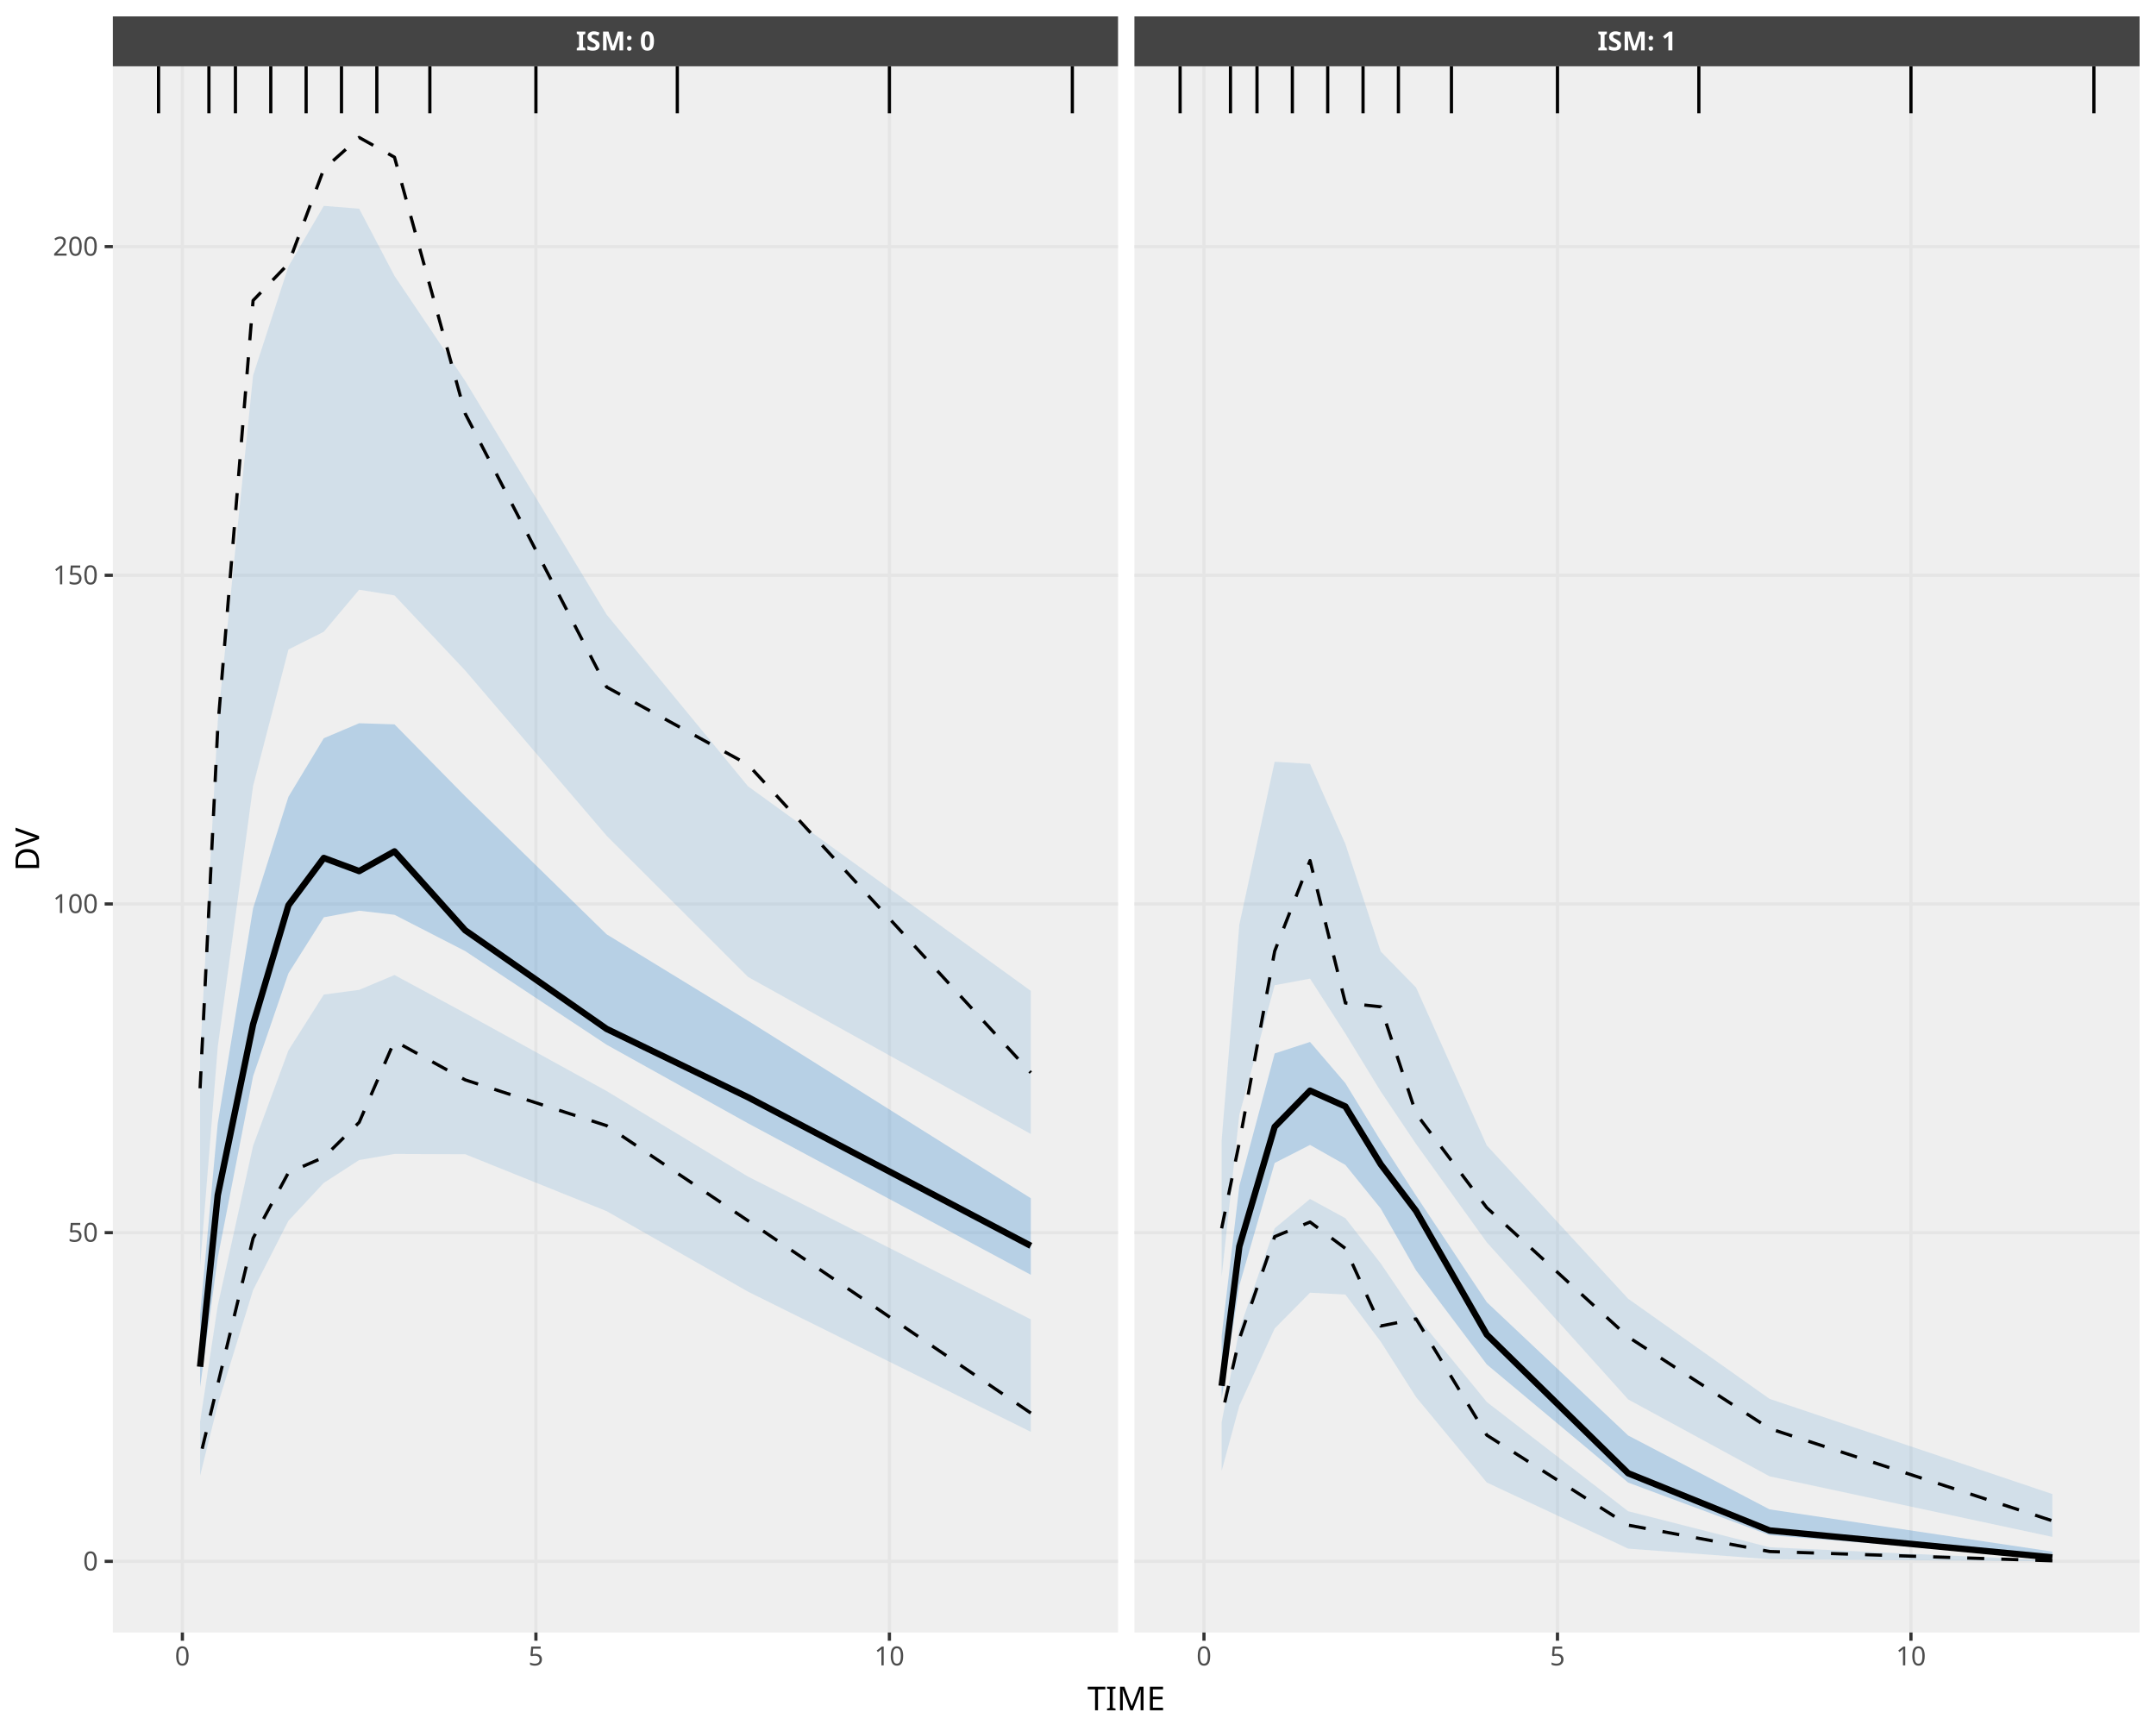
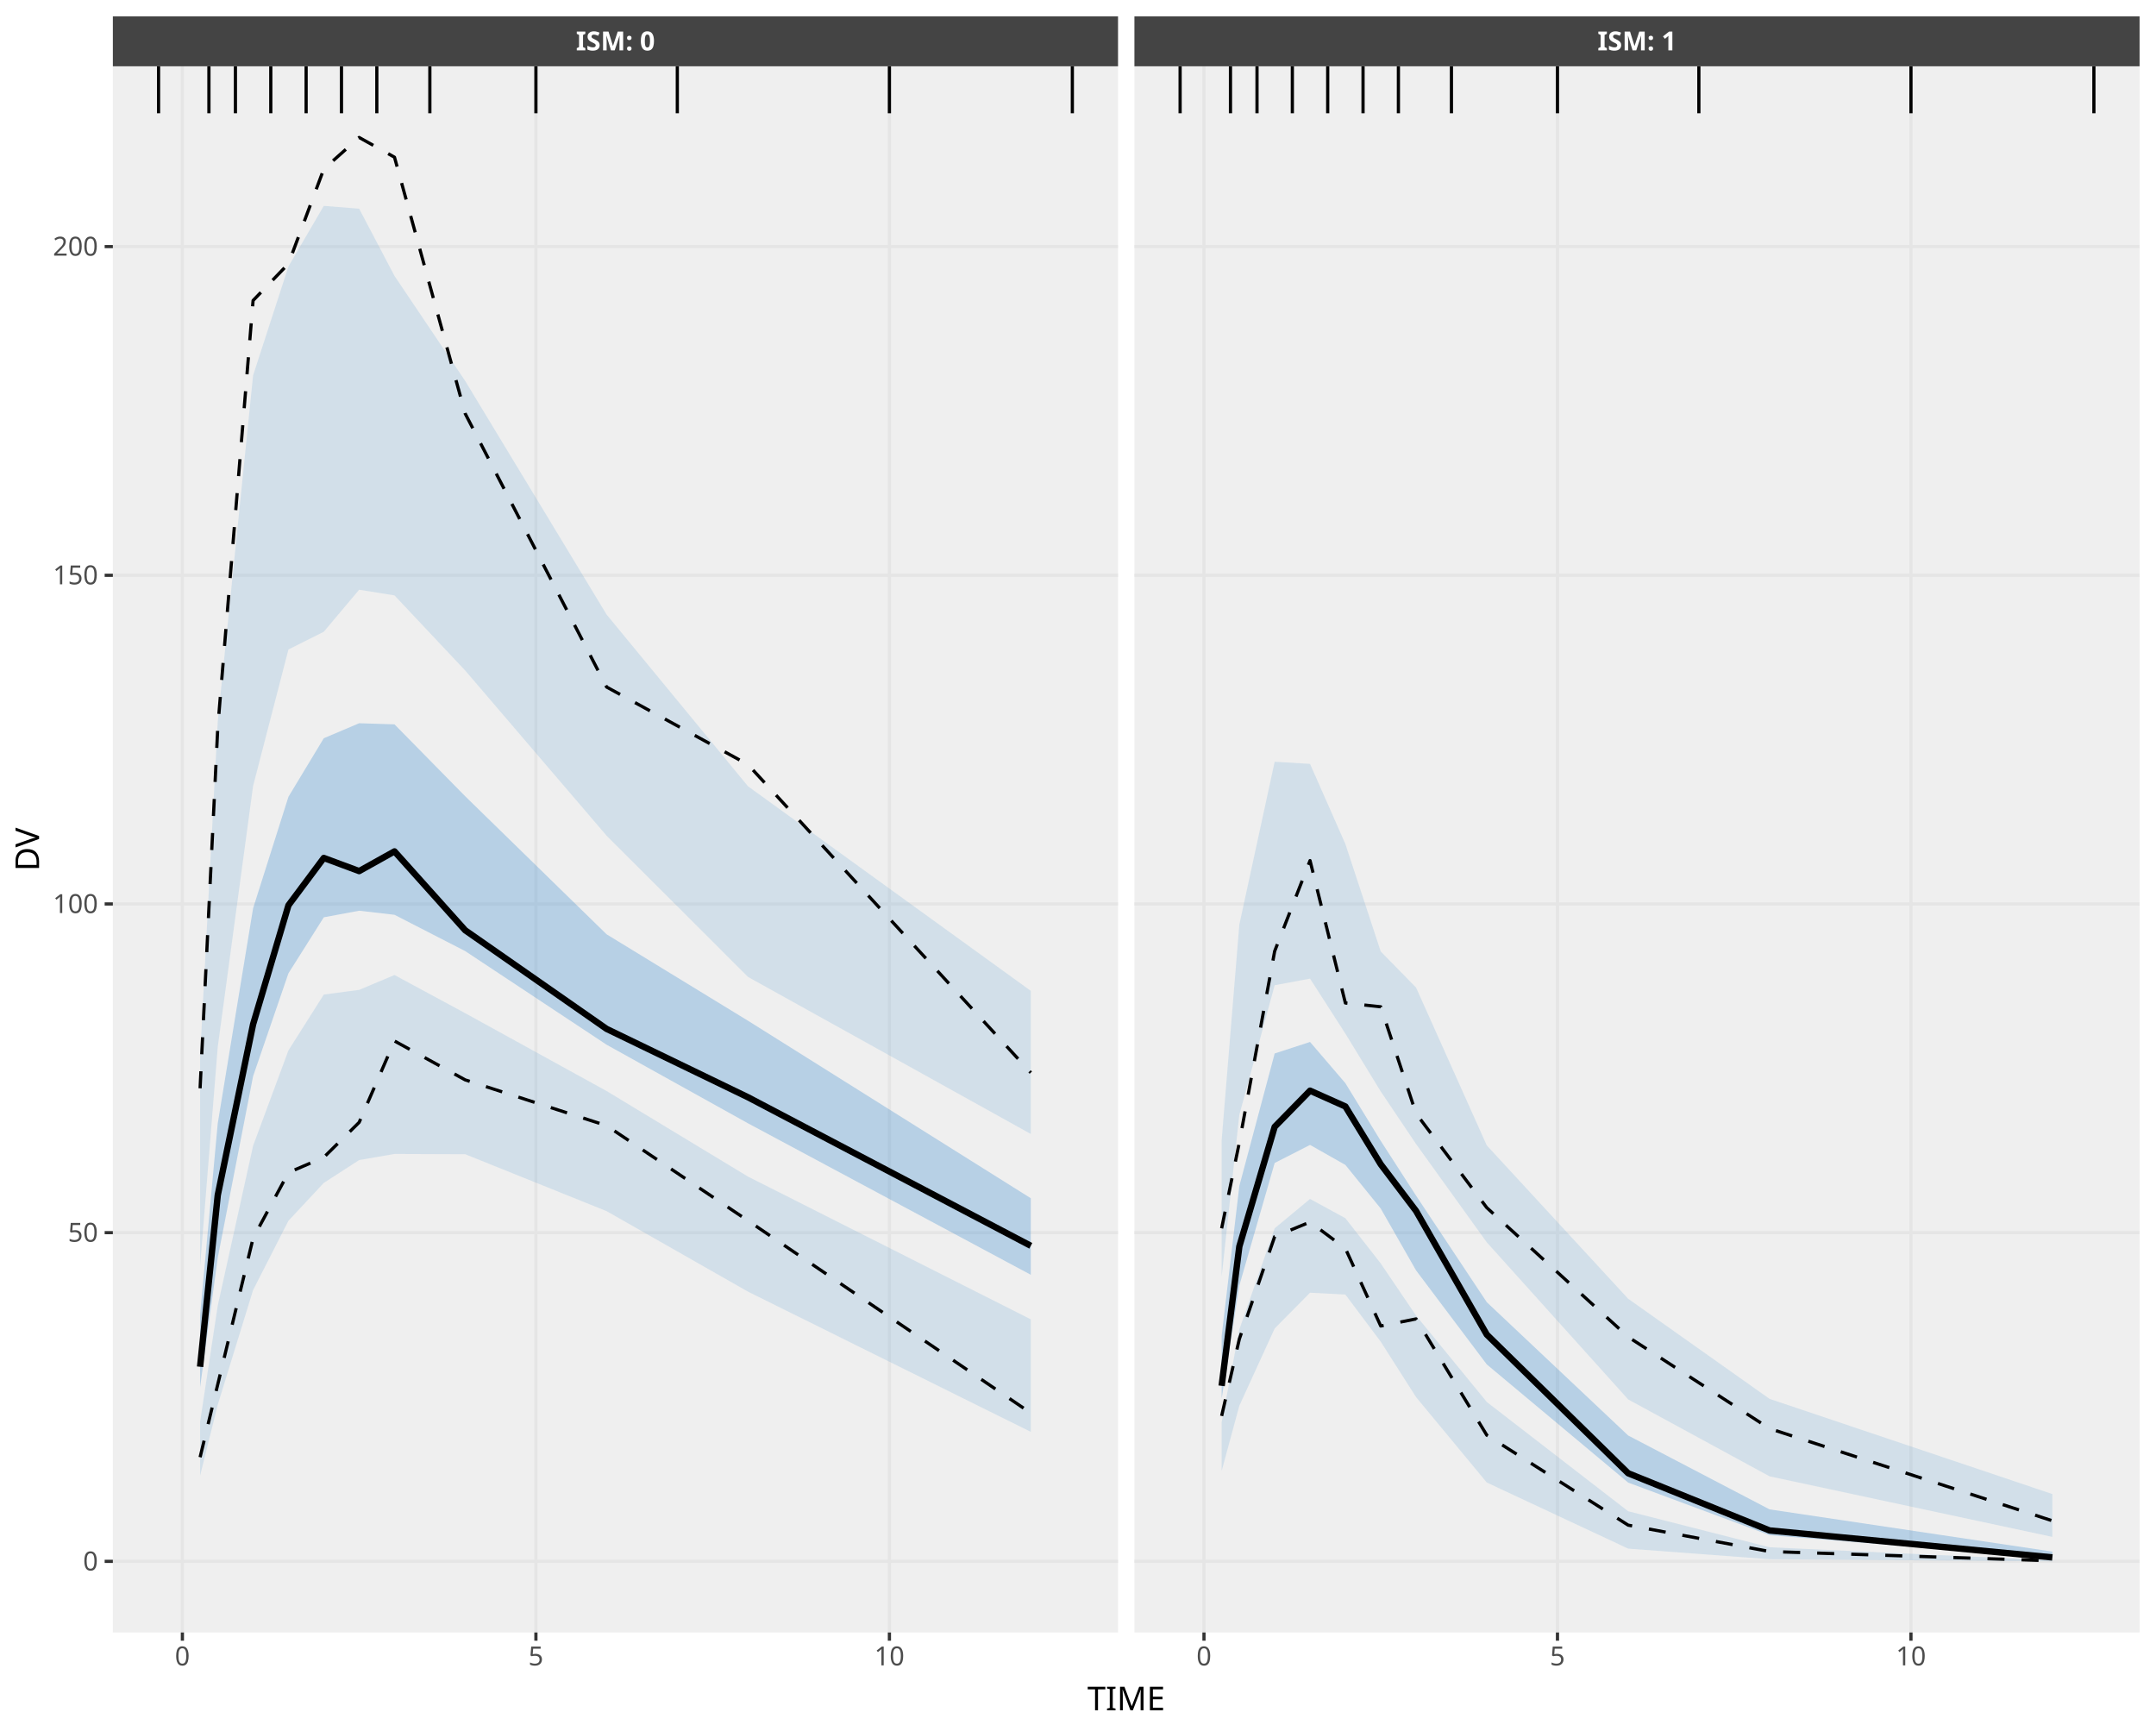
<svg xmlns="http://www.w3.org/2000/svg" class="svglite" data-engine-version="2.0" width="720.00pt" height="576.00pt" viewBox="0 0 720.00 576.00">
  <defs>
    <style type="text/css">
    .svglite line, .svglite polyline, .svglite polygon, .svglite path, .svglite rect, .svglite circle {
      fill: none;
      stroke: #000000;
      stroke-linecap: round;
      stroke-linejoin: round;
      stroke-miterlimit: 10.00;
    }
  </style>
  </defs>
  <rect width="100%" height="100%" style="stroke: none; fill: #FFFFFF;" />
  <defs>
    <clipPath id="cpMC4wMHw3MjAuMDB8MC4wMHw1NzYuMDA=">
      <rect x="0.00" y="0.00" width="720.00" height="576.00" />
    </clipPath>
  </defs>
  <g clip-path="url(#cpMC4wMHw3MjAuMDB8MC4wMHw1NzYuMDA=)">
    <rect x="0.00" y="0.00" width="720.00" height="576.00" style="stroke-width: 1.07; stroke: #FFFFFF; fill: #FFFFFF;" />
  </g>
  <defs>
    <clipPath id="cpMzcuNjl8MzczLjM2fDIyLjEzfDU0NS4xMQ==">
      <rect x="37.69" y="22.13" width="335.68" height="522.98" />
    </clipPath>
  </defs>
  <g clip-path="url(#cpMzcuNjl8MzczLjM2fDIyLjEzfDU0NS4xMQ==)">
    <rect x="37.69" y="22.13" width="335.68" height="522.98" style="stroke-width: 1.07; stroke: none; fill: #EFEFEF;" />
    <polyline points="37.69,521.36 373.36,521.36 " style="stroke-width: 1.07; stroke: #E5E5E5; stroke-linecap: butt;" />
    <polyline points="37.69,411.60 373.36,411.60 " style="stroke-width: 1.07; stroke: #E5E5E5; stroke-linecap: butt;" />
    <polyline points="37.69,301.85 373.36,301.85 " style="stroke-width: 1.07; stroke: #E5E5E5; stroke-linecap: butt;" />
    <polyline points="37.69,192.09 373.36,192.09 " style="stroke-width: 1.07; stroke: #E5E5E5; stroke-linecap: butt;" />
    <polyline points="37.69,82.34 373.36,82.34 " style="stroke-width: 1.07; stroke: #E5E5E5; stroke-linecap: butt;" />
    <polyline points="60.91,545.11 60.91,22.13 " style="stroke-width: 1.07; stroke: #E5E5E5; stroke-linecap: butt;" />
    <polyline points="178.97,545.11 178.97,22.13 " style="stroke-width: 1.07; stroke: #E5E5E5; stroke-linecap: butt;" />
    <polyline points="297.02,545.11 297.02,22.13 " style="stroke-width: 1.07; stroke: #E5E5E5; stroke-linecap: butt;" />
    <polygon points="66.82,439.15 72.72,375.09 84.52,303.30 96.33,266.05 108.13,246.51 119.94,241.50 131.74,241.87 155.35,265.88 202.58,311.98 249.80,340.84 344.24,400.11 344.24,425.67 249.80,375.09 202.58,348.85 155.35,317.58 131.74,305.46 119.94,304.10 108.13,306.30 96.33,324.99 84.52,359.37 72.72,419.97 66.82,463.22 " style="stroke-width: 0.00; stroke: none; stroke-linecap: butt; fill: #3388CC; fill-opacity: 0.30;" />
    <polyline points="66.82,439.15 72.72,375.09 84.52,303.30 96.33,266.05 108.13,246.51 119.94,241.50 131.74,241.87 155.35,265.88 202.58,311.98 249.80,340.84 344.24,400.11 " style="stroke-width: 1.07; stroke: none; stroke-linecap: butt;" />
    <polyline points="344.24,425.67 249.80,375.09 202.58,348.85 155.35,317.58 131.74,305.46 119.94,304.10 108.13,306.30 96.33,324.99 84.52,359.37 72.72,419.97 66.82,463.22 " style="stroke-width: 1.07; stroke: none; stroke-linecap: butt;" />
    <polygon points="66.82,474.76 72.72,435.94 84.52,382.59 96.33,350.73 108.13,332.10 119.94,330.53 131.74,325.57 155.35,338.31 202.58,364.31 249.80,392.88 344.24,440.54 344.24,478.12 249.80,431.30 202.58,404.42 155.35,385.41 131.74,385.32 119.94,387.36 108.13,394.99 96.33,407.63 84.52,430.78 72.72,469.06 66.82,492.74 " style="stroke-width: 0.00; stroke: none; stroke-linecap: butt; fill: #3388CC; fill-opacity: 0.15;" />
    <polyline points="66.82,474.76 72.72,435.94 84.52,382.59 96.33,350.73 108.13,332.10 119.94,330.53 131.74,325.57 155.35,338.31 202.58,364.31 249.80,392.88 344.24,440.54 " style="stroke-width: 1.07; stroke: none; stroke-linecap: butt;" />
    <polyline points="344.24,478.12 249.80,431.30 202.58,404.42 155.35,385.41 131.74,385.32 119.94,387.36 108.13,394.99 96.33,407.63 84.52,430.78 72.72,469.06 66.82,492.74 " style="stroke-width: 1.07; stroke: none; stroke-linecap: butt;" />
    <polygon points="66.82,352.82 72.72,240.91 84.52,125.34 96.33,88.96 108.13,68.74 119.94,69.68 131.74,92.12 155.35,127.20 202.58,205.21 249.80,262.55 344.24,330.86 344.24,378.65 249.80,326.21 202.58,279.06 155.35,223.89 131.74,198.81 119.94,196.92 108.13,210.95 96.33,216.87 84.52,262.46 72.72,349.60 66.82,422.85 " style="stroke-width: 0.00; stroke: none; stroke-linecap: butt; fill: #3388CC; fill-opacity: 0.15;" />
    <polyline points="66.82,352.82 72.72,240.91 84.52,125.34 96.33,88.96 108.13,68.74 119.94,69.68 131.74,92.12 155.35,127.20 202.58,205.21 249.80,262.55 344.24,330.86 " style="stroke-width: 1.07; stroke: none; stroke-linecap: butt;" />
    <polyline points="344.24,378.65 249.80,326.21 202.58,279.06 155.35,223.89 131.74,198.81 119.94,196.92 108.13,210.95 96.33,216.87 84.52,262.46 72.72,349.60 66.82,422.85 " style="stroke-width: 1.07; stroke: none; stroke-linecap: butt;" />
    <polyline points="66.82,456.38 72.72,399.09 84.52,342.02 96.33,302.29 108.13,286.48 119.94,290.87 131.74,284.29 155.35,310.63 202.58,343.56 249.80,366.39 344.24,415.99 " style="stroke-width: 2.13; stroke-linecap: butt;" />
-     <polygon points="66.82,363.40 72.72,243.02 84.52,100.34 96.33,88.05 108.13,56.44 119.94,45.90 131.74,52.49 155.35,138.10 202.58,229.41 249.80,255.31 344.24,358.18 344.24,471.84 249.80,407.61 202.58,375.87 155.35,360.59 131.74,347.60 119.94,374.77 108.13,386.45 96.33,391.54 84.52,413.45 72.72,462.27 66.82,486.59 " style="stroke-width: 0.00; stroke: none; stroke-linecap: butt; fill: none;" />
+     <polyline points="66.82,486.59 72.72,462.27 84.52,413.45 96.33,391.54 108.13,386.45 119.94,374.77 131.74,347.60 155.35,360.59 202.58,375.87 249.80,407.61 344.24,471.84 " style="stroke-width: 1.07; stroke-dasharray: 5.69,5.69; stroke-linecap: butt;" />
    <polyline points="66.82,363.40 72.72,243.02 84.52,100.34 96.33,88.05 108.13,56.44 119.94,45.90 131.74,52.49 155.35,138.10 202.58,229.41 249.80,255.31 344.24,358.18 " style="stroke-width: 1.07; stroke-dasharray: 5.69,5.69; stroke-linecap: butt;" />
-     <polyline points="344.24,471.84 249.80,407.61 202.58,375.87 155.35,360.59 131.74,347.60 119.94,374.77 108.13,386.45 96.33,391.54 84.52,413.45 72.72,462.27 66.82,486.59 " style="stroke-width: 1.07; stroke-dasharray: 5.69,5.69; stroke-linecap: butt;" />
    <line x1="52.95" y1="22.13" x2="52.95" y2="37.82" style="stroke-width: 1.07; stroke-linecap: butt;" />
    <line x1="69.77" y1="22.13" x2="69.77" y2="37.82" style="stroke-width: 1.07; stroke-linecap: butt;" />
    <line x1="78.62" y1="22.13" x2="78.62" y2="37.82" style="stroke-width: 1.07; stroke-linecap: butt;" />
    <line x1="90.43" y1="22.13" x2="90.43" y2="37.82" style="stroke-width: 1.07; stroke-linecap: butt;" />
    <line x1="102.23" y1="22.13" x2="102.23" y2="37.82" style="stroke-width: 1.07; stroke-linecap: butt;" />
    <line x1="114.04" y1="22.13" x2="114.04" y2="37.82" style="stroke-width: 1.07; stroke-linecap: butt;" />
    <line x1="125.84" y1="22.13" x2="125.84" y2="37.82" style="stroke-width: 1.07; stroke-linecap: butt;" />
    <line x1="143.55" y1="22.13" x2="143.55" y2="37.82" style="stroke-width: 1.07; stroke-linecap: butt;" />
    <line x1="178.97" y1="22.13" x2="178.97" y2="37.82" style="stroke-width: 1.07; stroke-linecap: butt;" />
    <line x1="226.19" y1="22.13" x2="226.19" y2="37.82" style="stroke-width: 1.07; stroke-linecap: butt;" />
    <line x1="297.02" y1="22.13" x2="297.02" y2="37.82" style="stroke-width: 1.07; stroke-linecap: butt;" />
    <line x1="358.11" y1="22.13" x2="358.11" y2="37.82" style="stroke-width: 1.07; stroke-linecap: butt;" />
  </g>
  <g clip-path="url(#cpMC4wMHw3MjAuMDB8MC4wMHw1NzYuMDA=)">
</g>
  <defs>
    <clipPath id="cpMzc4Ljg0fDcxNC41MnwyMi4xM3w1NDUuMTE=">
      <rect x="378.84" y="22.13" width="335.68" height="522.98" />
    </clipPath>
  </defs>
  <g clip-path="url(#cpMzc4Ljg0fDcxNC41MnwyMi4xM3w1NDUuMTE=)">
    <rect x="378.84" y="22.13" width="335.68" height="522.98" style="stroke-width: 1.07; stroke: none; fill: #EFEFEF;" />
    <polyline points="378.84,521.36 714.52,521.36 " style="stroke-width: 1.07; stroke: #E5E5E5; stroke-linecap: butt;" />
    <polyline points="378.84,411.60 714.52,411.60 " style="stroke-width: 1.07; stroke: #E5E5E5; stroke-linecap: butt;" />
    <polyline points="378.84,301.85 714.52,301.85 " style="stroke-width: 1.07; stroke: #E5E5E5; stroke-linecap: butt;" />
    <polyline points="378.84,192.09 714.52,192.09 " style="stroke-width: 1.07; stroke: #E5E5E5; stroke-linecap: butt;" />
    <polyline points="378.84,82.34 714.52,82.34 " style="stroke-width: 1.07; stroke: #E5E5E5; stroke-linecap: butt;" />
    <polyline points="402.07,545.11 402.07,22.13 " style="stroke-width: 1.07; stroke: #E5E5E5; stroke-linecap: butt;" />
    <polyline points="520.12,545.11 520.12,22.13 " style="stroke-width: 1.07; stroke: #E5E5E5; stroke-linecap: butt;" />
    <polyline points="638.17,545.11 638.17,22.13 " style="stroke-width: 1.07; stroke: #E5E5E5; stroke-linecap: butt;" />
    <polygon points="407.97,446.17 413.88,396.00 425.68,351.77 437.49,347.92 449.29,361.69 461.10,380.96 472.90,399.25 496.51,434.81 543.73,479.33 590.95,504.00 685.39,518.10 685.39,520.25 590.95,512.62 543.73,495.06 496.51,455.59 472.90,424.21 461.10,403.55 449.29,388.98 437.49,382.30 425.68,388.33 413.88,429.25 407.97,467.05 " style="stroke-width: 0.00; stroke: none; stroke-linecap: butt; fill: #3388CC; fill-opacity: 0.30;" />
    <polyline points="407.97,446.17 413.88,396.00 425.68,351.77 437.49,347.92 449.29,361.69 461.10,380.96 472.90,399.25 496.51,434.81 543.73,479.33 590.95,504.00 685.39,518.10 " style="stroke-width: 1.07; stroke: none; stroke-linecap: butt;" />
    <polyline points="685.39,520.25 590.95,512.62 543.73,495.06 496.51,455.59 472.90,424.21 461.10,403.55 449.29,388.98 437.49,382.30 425.68,388.33 413.88,429.25 407.97,467.05 " style="stroke-width: 1.07; stroke: none; stroke-linecap: butt;" />
    <polygon points="407.97,474.92 413.88,443.92 425.68,410.14 437.49,400.34 449.29,406.77 461.10,421.88 472.90,439.29 496.51,468.13 543.73,504.62 590.95,516.65 685.39,521.01 685.39,521.34 590.95,520.65 543.73,517.11 496.51,495.03 472.90,466.52 461.10,448.01 449.29,432.28 437.49,431.65 425.68,443.60 413.88,469.39 407.97,491.19 " style="stroke-width: 0.00; stroke: none; stroke-linecap: butt; fill: #3388CC; fill-opacity: 0.15;" />
    <polyline points="407.97,474.92 413.88,443.92 425.68,410.14 437.49,400.34 449.29,406.77 461.10,421.88 472.90,439.29 496.51,468.13 543.73,504.62 590.95,516.65 685.39,521.01 " style="stroke-width: 1.07; stroke: none; stroke-linecap: butt;" />
    <polyline points="685.39,521.34 590.95,520.65 543.73,517.11 496.51,495.03 472.90,466.52 461.10,448.01 449.29,432.28 437.49,431.65 425.68,443.60 413.88,469.39 407.97,491.19 " style="stroke-width: 1.07; stroke: none; stroke-linecap: butt;" />
    <polygon points="407.97,380.72 413.88,308.70 425.68,254.35 437.49,255.07 449.29,281.82 461.10,317.71 472.90,329.76 496.51,382.46 543.73,433.67 590.95,467.10 685.39,498.88 685.39,513.19 590.95,492.97 543.73,467.29 496.51,414.83 472.90,382.01 461.10,364.45 449.29,345.14 437.49,326.78 425.68,328.98 413.88,372.26 407.97,426.31 " style="stroke-width: 0.00; stroke: none; stroke-linecap: butt; fill: #3388CC; fill-opacity: 0.15;" />
    <polyline points="407.97,380.72 413.88,308.70 425.68,254.35 437.49,255.07 449.29,281.82 461.10,317.71 472.90,329.76 496.51,382.46 543.73,433.67 590.95,467.10 685.39,498.88 " style="stroke-width: 1.07; stroke: none; stroke-linecap: butt;" />
    <polyline points="685.39,513.19 590.95,492.97 543.73,467.29 496.51,414.83 472.90,382.01 461.10,364.45 449.29,345.14 437.49,326.78 425.68,328.98 413.88,372.26 407.97,426.31 " style="stroke-width: 1.07; stroke: none; stroke-linecap: butt;" />
    <polyline points="407.97,462.75 413.88,416.21 425.68,376.26 437.49,364.19 449.29,369.46 461.10,388.78 472.90,404.36 496.51,445.63 543.73,491.94 590.95,511.04 685.39,520.04 " style="stroke-width: 2.13; stroke-linecap: butt;" />
-     <polygon points="407.97,410.16 413.88,381.49 425.68,317.61 437.49,287.36 449.29,334.91 461.10,336.18 472.90,371.83 496.51,403.26 543.73,446.42 590.95,477.02 685.39,507.81 685.39,521.17 590.95,518.07 543.73,509.27 496.51,479.21 472.90,440.40 461.10,442.77 449.29,416.87 437.49,408.05 425.68,412.92 413.88,447.12 407.97,472.80 " style="stroke-width: 0.00; stroke: none; stroke-linecap: butt; fill: none;" />
+     <polyline points="407.97,472.80 413.88,447.12 425.68,412.92 437.49,408.05 449.29,416.87 461.10,442.77 472.90,440.40 496.51,479.21 543.73,509.27 590.95,518.07 685.39,521.17 " style="stroke-width: 1.07; stroke-dasharray: 5.69,5.69; stroke-linecap: butt;" />
    <polyline points="407.97,410.16 413.88,381.49 425.68,317.61 437.49,287.36 449.29,334.91 461.10,336.18 472.90,371.83 496.51,403.26 543.73,446.42 590.95,477.02 685.39,507.81 " style="stroke-width: 1.07; stroke-dasharray: 5.69,5.69; stroke-linecap: butt;" />
-     <polyline points="685.39,521.17 590.95,518.07 543.73,509.27 496.51,479.21 472.90,440.40 461.10,442.77 449.29,416.87 437.49,408.05 425.68,412.92 413.88,447.12 407.97,472.80 " style="stroke-width: 1.07; stroke-dasharray: 5.69,5.69; stroke-linecap: butt;" />
    <line x1="394.10" y1="22.13" x2="394.10" y2="37.82" style="stroke-width: 1.07; stroke-linecap: butt;" />
    <line x1="410.92" y1="22.13" x2="410.92" y2="37.82" style="stroke-width: 1.07; stroke-linecap: butt;" />
    <line x1="419.78" y1="22.13" x2="419.78" y2="37.82" style="stroke-width: 1.07; stroke-linecap: butt;" />
    <line x1="431.58" y1="22.13" x2="431.58" y2="37.82" style="stroke-width: 1.07; stroke-linecap: butt;" />
    <line x1="443.39" y1="22.13" x2="443.39" y2="37.82" style="stroke-width: 1.07; stroke-linecap: butt;" />
    <line x1="455.19" y1="22.13" x2="455.19" y2="37.82" style="stroke-width: 1.07; stroke-linecap: butt;" />
    <line x1="467.00" y1="22.13" x2="467.00" y2="37.82" style="stroke-width: 1.07; stroke-linecap: butt;" />
    <line x1="484.71" y1="22.13" x2="484.71" y2="37.82" style="stroke-width: 1.07; stroke-linecap: butt;" />
    <line x1="520.12" y1="22.13" x2="520.12" y2="37.82" style="stroke-width: 1.07; stroke-linecap: butt;" />
    <line x1="567.34" y1="22.13" x2="567.34" y2="37.82" style="stroke-width: 1.07; stroke-linecap: butt;" />
    <line x1="638.17" y1="22.13" x2="638.17" y2="37.82" style="stroke-width: 1.07; stroke-linecap: butt;" />
    <line x1="699.26" y1="22.13" x2="699.26" y2="37.82" style="stroke-width: 1.07; stroke-linecap: butt;" />
  </g>
  <g clip-path="url(#cpMC4wMHw3MjAuMDB8MC4wMHw1NzYuMDA=)">
</g>
  <defs>
    <clipPath id="cpMzcuNjl8MzczLjM2fDUuNDh8MjIuMTM=">
      <rect x="37.69" y="5.48" width="335.68" height="16.65" />
    </clipPath>
  </defs>
  <g clip-path="url(#cpMzcuNjl8MzczLjM2fDUuNDh8MjIuMTM=)">
    <rect x="37.69" y="5.48" width="335.68" height="16.65" style="stroke-width: 1.07; stroke: none; fill: #444444;" />
    <text x="205.53" y="16.83" text-anchor="middle" style="font-size: 8.80px; font-weight: bold; fill: #FFFFFF; font-family: sans;" textLength="25.43px" lengthAdjust="spacingAndGlyphs">ISM: 0</text>
  </g>
  <g clip-path="url(#cpMC4wMHw3MjAuMDB8MC4wMHw1NzYuMDA=)">
</g>
  <defs>
    <clipPath id="cpMzc4Ljg0fDcxNC41Mnw1LjQ4fDIyLjEz">
      <rect x="378.84" y="5.48" width="335.68" height="16.65" />
    </clipPath>
  </defs>
  <g clip-path="url(#cpMzc4Ljg0fDcxNC41Mnw1LjQ4fDIyLjEz)">
    <rect x="378.84" y="5.48" width="335.68" height="16.65" style="stroke-width: 1.07; stroke: none; fill: #444444;" />
    <text x="546.68" y="16.83" text-anchor="middle" style="font-size: 8.80px; font-weight: bold; fill: #FFFFFF; font-family: sans;" textLength="25.43px" lengthAdjust="spacingAndGlyphs">ISM: 1</text>
  </g>
  <g clip-path="url(#cpMC4wMHw3MjAuMDB8MC4wMHw1NzYuMDA=)">
    <polyline points="60.91,547.85 60.91,545.11 " style="stroke-width: 1.07; stroke: #333333; stroke-linecap: butt;" />
    <polyline points="178.97,547.85 178.97,545.11 " style="stroke-width: 1.07; stroke: #333333; stroke-linecap: butt;" />
    <polyline points="297.02,547.85 297.02,545.11 " style="stroke-width: 1.07; stroke: #333333; stroke-linecap: butt;" />
    <text x="60.91" y="556.10" text-anchor="middle" style="font-size: 8.80px; fill: #4D4D4D; font-family: sans;" textLength="4.89px" lengthAdjust="spacingAndGlyphs">0</text>
    <text x="178.97" y="556.10" text-anchor="middle" style="font-size: 8.80px; fill: #4D4D4D; font-family: sans;" textLength="4.89px" lengthAdjust="spacingAndGlyphs">5</text>
    <text x="297.02" y="556.10" text-anchor="middle" style="font-size: 8.80px; fill: #4D4D4D; font-family: sans;" textLength="9.79px" lengthAdjust="spacingAndGlyphs">10</text>
    <polyline points="402.07,547.85 402.07,545.11 " style="stroke-width: 1.07; stroke: #333333; stroke-linecap: butt;" />
    <polyline points="520.12,547.85 520.12,545.11 " style="stroke-width: 1.07; stroke: #333333; stroke-linecap: butt;" />
    <polyline points="638.17,547.85 638.17,545.11 " style="stroke-width: 1.07; stroke: #333333; stroke-linecap: butt;" />
    <text x="402.07" y="556.10" text-anchor="middle" style="font-size: 8.80px; fill: #4D4D4D; font-family: sans;" textLength="4.89px" lengthAdjust="spacingAndGlyphs">0</text>
    <text x="520.12" y="556.10" text-anchor="middle" style="font-size: 8.80px; fill: #4D4D4D; font-family: sans;" textLength="4.89px" lengthAdjust="spacingAndGlyphs">5</text>
    <text x="638.17" y="556.10" text-anchor="middle" style="font-size: 8.80px; fill: #4D4D4D; font-family: sans;" textLength="9.79px" lengthAdjust="spacingAndGlyphs">10</text>
    <text x="32.76" y="524.39" text-anchor="end" style="font-size: 8.80px; fill: #4D4D4D; font-family: sans;" textLength="4.89px" lengthAdjust="spacingAndGlyphs">0</text>
    <text x="32.76" y="414.63" text-anchor="end" style="font-size: 8.80px; fill: #4D4D4D; font-family: sans;" textLength="9.79px" lengthAdjust="spacingAndGlyphs">50</text>
    <text x="32.76" y="304.88" text-anchor="end" style="font-size: 8.80px; fill: #4D4D4D; font-family: sans;" textLength="14.68px" lengthAdjust="spacingAndGlyphs">100</text>
    <text x="32.76" y="195.12" text-anchor="end" style="font-size: 8.80px; fill: #4D4D4D; font-family: sans;" textLength="14.68px" lengthAdjust="spacingAndGlyphs">150</text>
    <text x="32.76" y="85.37" text-anchor="end" style="font-size: 8.80px; fill: #4D4D4D; font-family: sans;" textLength="14.68px" lengthAdjust="spacingAndGlyphs">200</text>
    <polyline points="34.95,521.36 37.69,521.36 " style="stroke-width: 1.07; stroke: #333333; stroke-linecap: butt;" />
    <polyline points="34.95,411.60 37.69,411.60 " style="stroke-width: 1.07; stroke: #333333; stroke-linecap: butt;" />
    <polyline points="34.95,301.85 37.69,301.85 " style="stroke-width: 1.07; stroke: #333333; stroke-linecap: butt;" />
    <polyline points="34.95,192.09 37.69,192.09 " style="stroke-width: 1.07; stroke: #333333; stroke-linecap: butt;" />
    <polyline points="34.95,82.34 37.69,82.34 " style="stroke-width: 1.07; stroke: #333333; stroke-linecap: butt;" />
    <text x="376.10" y="571.09" text-anchor="middle" style="font-size: 11.00px; font-family: sans;" textLength="26.28px" lengthAdjust="spacingAndGlyphs">TIME</text>
    <text transform="translate(13.05,283.62) rotate(-90)" text-anchor="middle" style="font-size: 11.00px; font-family: sans;" textLength="15.29px" lengthAdjust="spacingAndGlyphs">DV</text>
  </g>
</svg>
